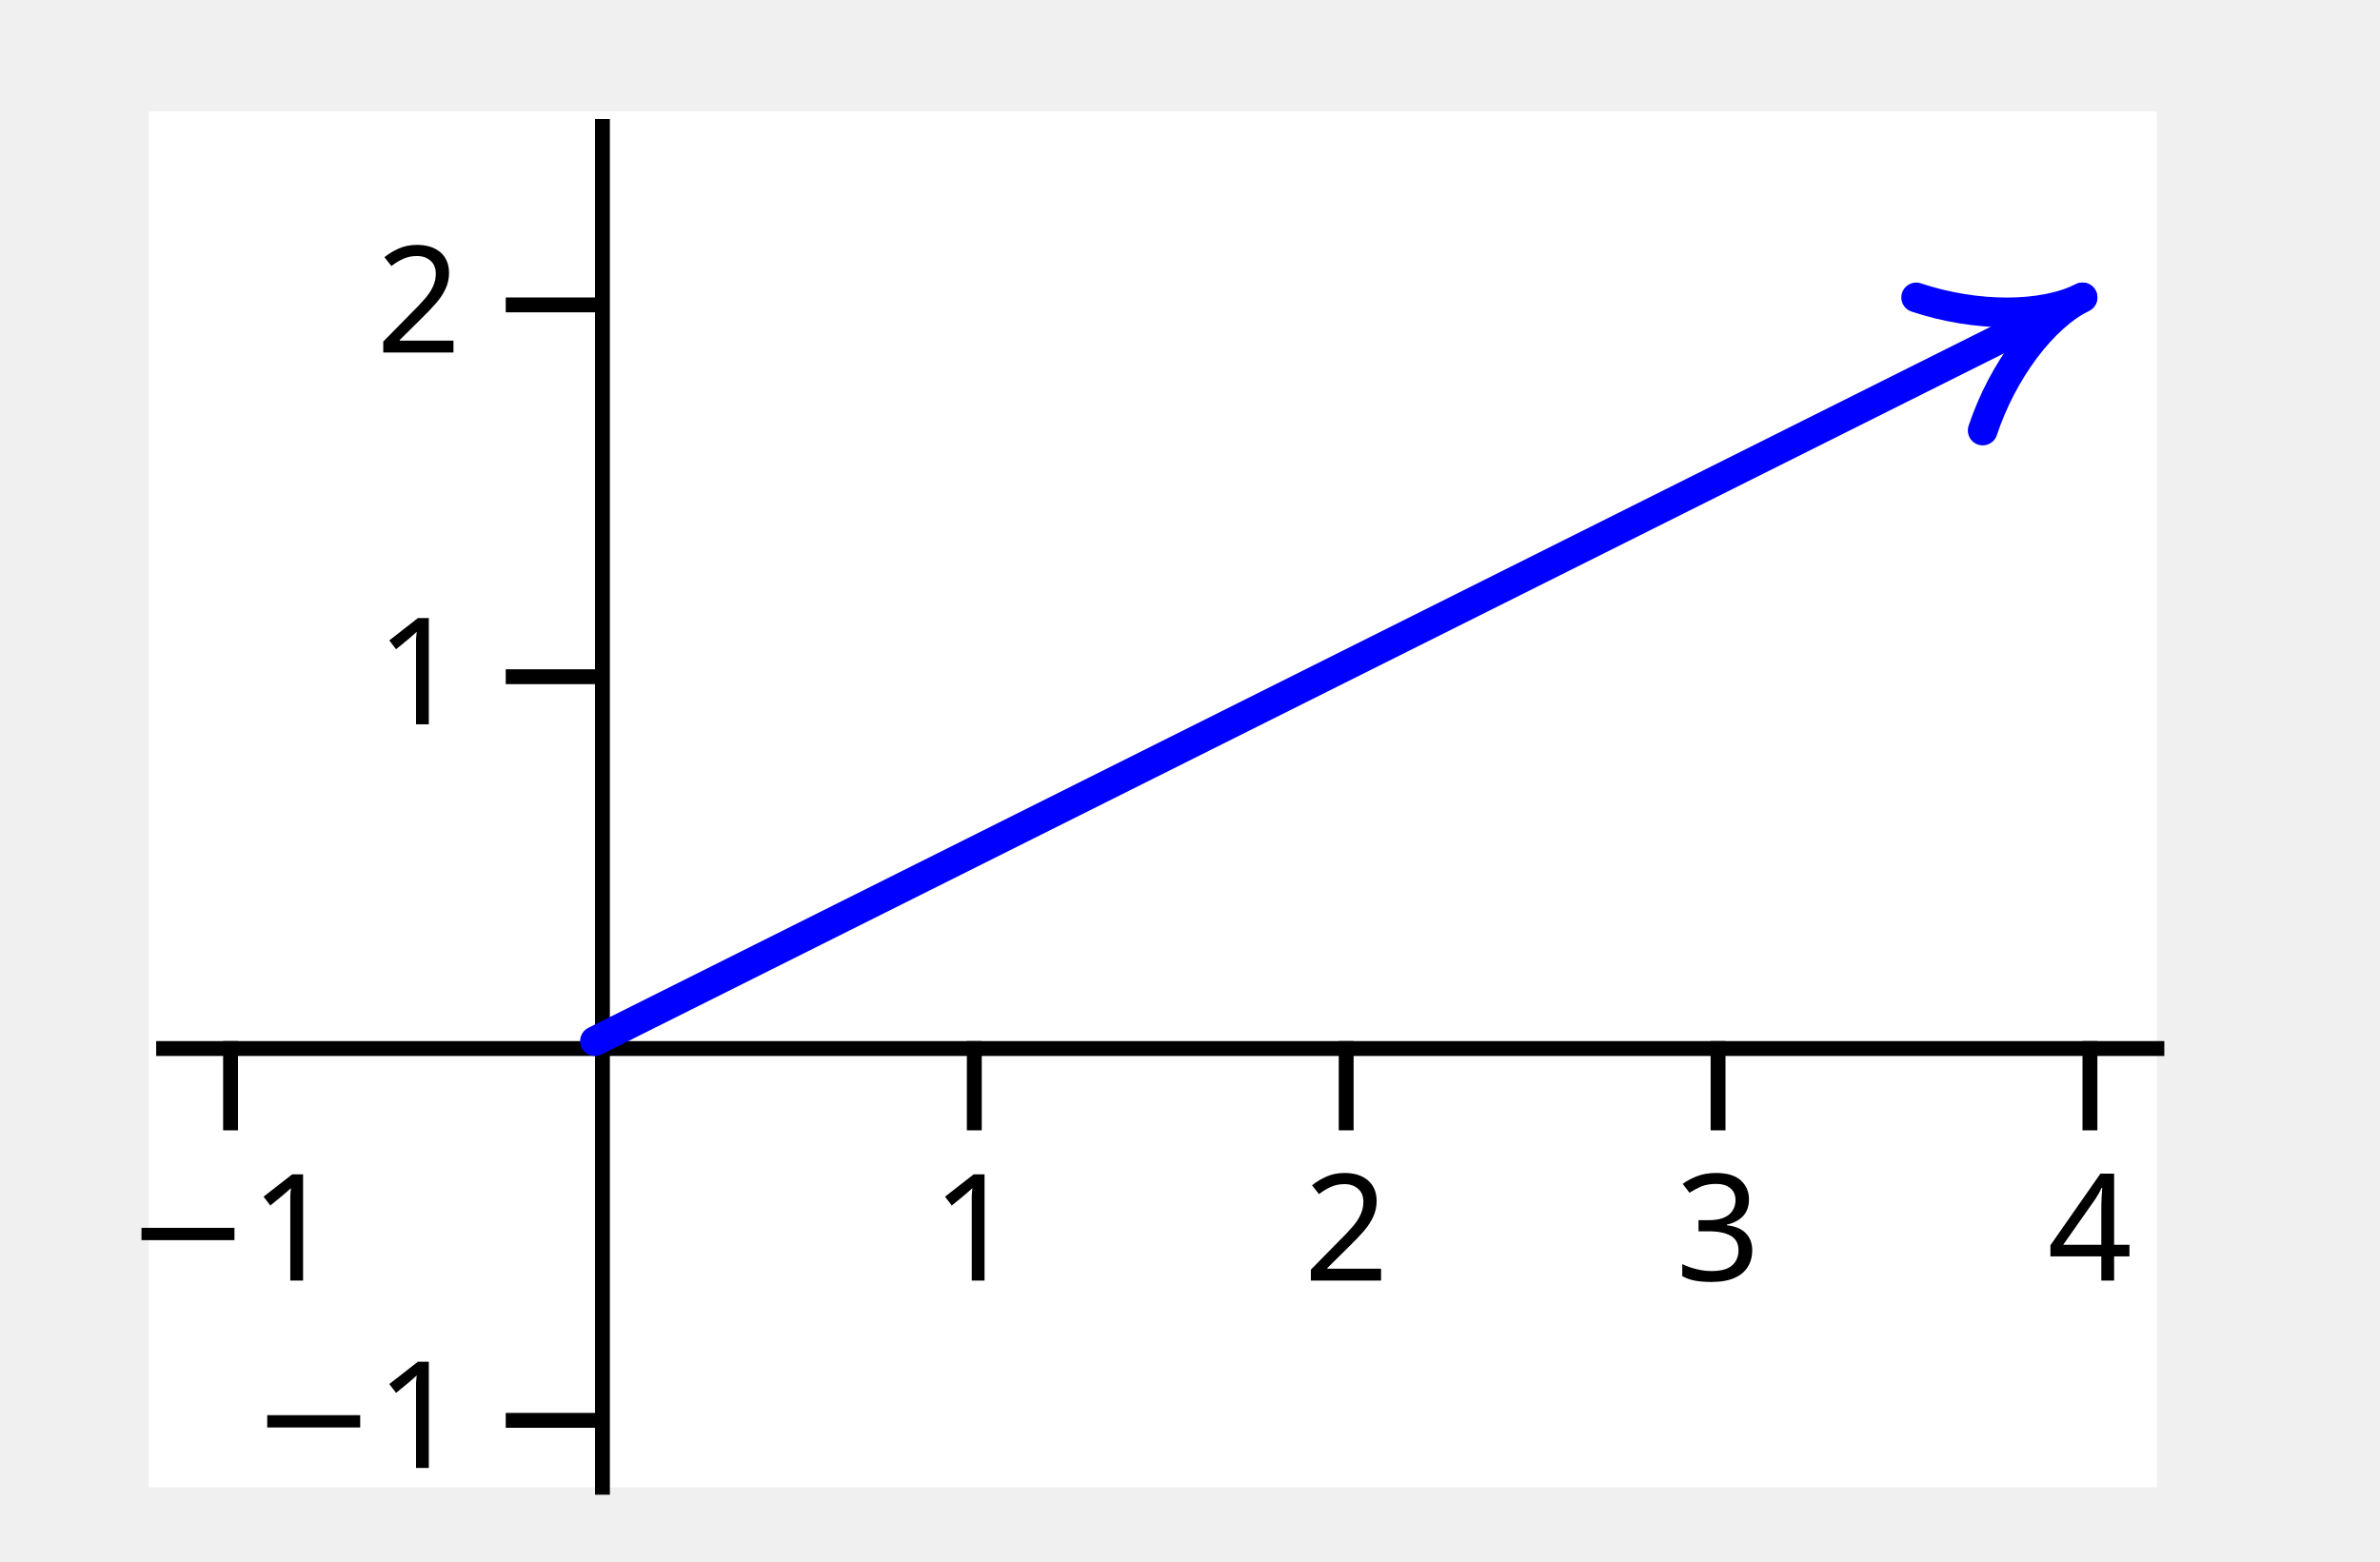
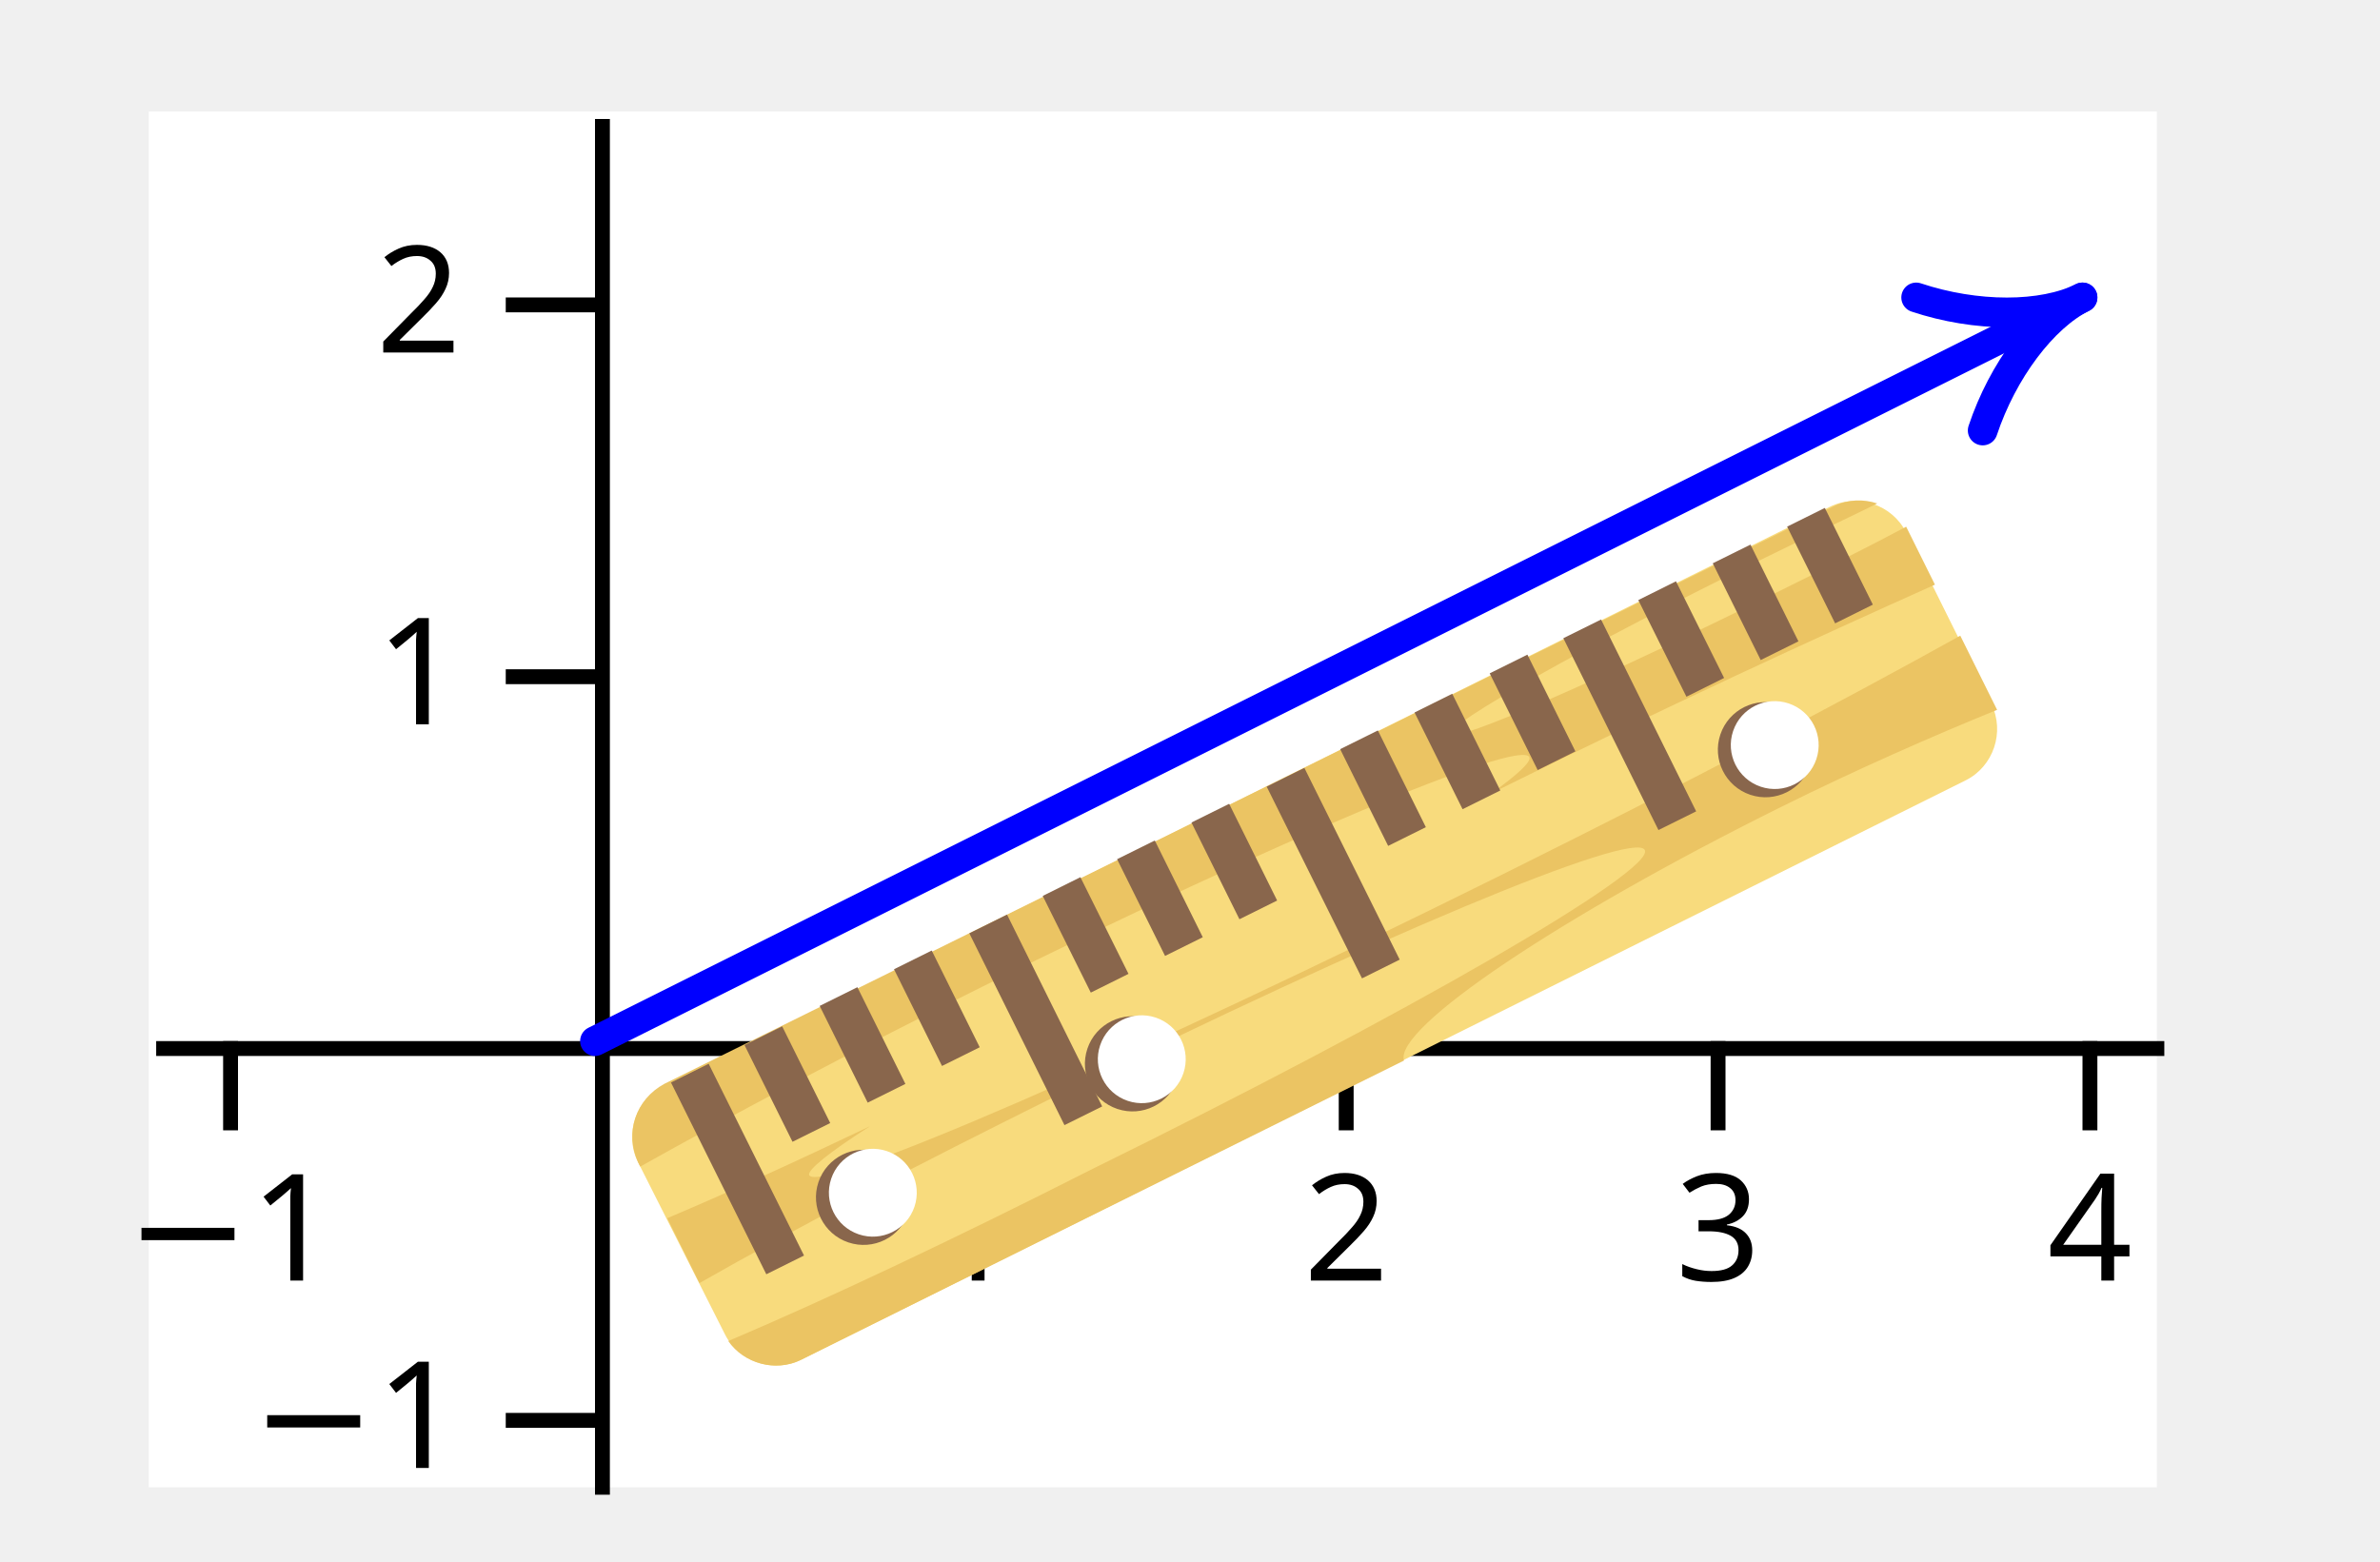
<svg xmlns="http://www.w3.org/2000/svg" width="160" height="105" viewBox="0 0 160 105">
  <rect x="10" y="7.5" width="135" height="92.5" stroke="none" fill="#ffffff" />
  <g transform="translate(40, 0)" fill="none" font-size="10" font-family="sans-serif" text-anchor="end">
    <path class="domain" stroke="currentColor" d="M0.5,100.5V8" />
    <g class="tick" opacity="1" transform="translate(0,95.5)">
      <line stroke="currentColor" x2="-6" />
      <text fill="currentColor" x="-9" dy="0.32em">−1</text>
    </g>
    <g class="tick" opacity="1" transform="translate(0,45.5)">
      <line stroke="currentColor" x2="-6" />
      <text fill="currentColor" x="-9" dy="0.32em">1</text>
    </g>
    <g class="tick" opacity="1" transform="translate(0,20.5)">
      <line stroke="currentColor" x2="-6" />
      <text fill="currentColor" x="-9" dy="0.32em">2</text>
    </g>
  </g>
  <g transform="translate(0, 70)" fill="none" font-size="10" font-family="sans-serif" text-anchor="middle">
    <path class="domain" stroke="currentColor" d="M10.5,0.5H145.5" />
    <g class="tick" opacity="1" transform="translate(15.5,0)">
      <line stroke="currentColor" y2="6" />
      <text fill="currentColor" y="9" dy="0.71em">−1</text>
    </g>
    <g class="tick" opacity="1" transform="translate(65.5,0)">
      <line stroke="currentColor" y2="6" />
      <text fill="currentColor" y="9" dy="0.71em">1</text>
    </g>
    <g class="tick" opacity="1" transform="translate(90.5,0)">
      <line stroke="currentColor" y2="6" />
      <text fill="currentColor" y="9" dy="0.71em">2</text>
    </g>
    <g class="tick" opacity="1" transform="translate(115.5,0)">
      <line stroke="currentColor" y2="6" />
      <text fill="currentColor" y="9" dy="0.71em">3</text>
    </g>
    <g class="tick" opacity="1" transform="translate(140.5,0)">
      <line stroke="currentColor" y2="6" />
      <text fill="currentColor" y="9" dy="0.71em">4</text>
    </g>
  </g>
  <defs>
    <marker id="red-arrow-0000ff" viewBox="0 -3 6 6" refX="5.5" refY="0" markerWidth="6" markerHeight="6" orient="auto" stroke="#0000ff" stroke-linecap="round" stroke-linejoin="round" fill="none">
      <path d="M0.5,-2.5C2.0,-1.0 4.0,0 5.5,0C4.0,0 2.0,1.0 0.5,2.5" />
    </marker>
  </defs>
  <polyline points="40,70 140,20" stroke="#0000ff" stroke-width="2" fill="none" stroke-linecap="round" stroke-linejoin="round" marker-end="url(#red-arrow-0000ff)" />
+   <g transform="translate(32,107) scale(0.75) rotate(-71.4)">
+     <g>
+       <svg viewBox="0 0 64 64" enable-background="new 0 0 64 64">
+         <path d="m8.3.9c1.2-1.2 3.2-1.2 4.4 0l50.3 50.3c1.2 1.2 1.2 3.2 0 4.4l-7.4 7.4c-1.2 1.2-3.2 1.2-4.4 0l-50.3-50.2c-1.2-1.2-1.2-3.2 0-4.4l7.4-7.5" fill="#f8db7d" />
+         <g fill="#ebc463">
+           <path d="m38.3 40.7c-16.1-16.1-28.5-29.8-27.7-30.7.2-.2 1.5.6 3.6 2.3-3.2-3.3-6-6.3-8.3-8.9l-2.8 2.8c4.5 4 10 9.3 15.9 15.2 13.6 13.6 23.9 25.3 23 26.2-.9.9-12.6-9.4-26.2-23.1-5.9-5.8-11.2-11.3-15.2-15.8-.9 1.2-.8 3 .3 4.1l26 26c1.5-1.1 10.2 5.6 19.7 15.1 3.3 3.3 6.3 6.6 8.8 9.5.1-.1.2-.2.3-.3l2.9-2.9c-5.5-5-12.6-11.8-20.3-19.5" />
+           <path d="m8.3.9l-.2.2c4.2 3.8 9.6 8.9 15.3 14.6 12.6 12.6 22.2 23.5 21.4 24.3-.2.2-1.1-.3-2.5-1.3 7.3 7.3 13.7 14.1 18.5 19.3l2.3-2.3c.1-.1.1-.1.2-.2-1.7-1.6-3.5-3.4-5.4-5.3-7.7-7.7-13.7-14.3-13.3-14.7.4-.4 7 5.5 14.7 13.3 1.7 1.7 3.2 3.3 4.7 4.8 0-.8-.3-1.6-.9-2.2l-50.3-50.5c-1.3-1.2-3.2-1.2-4.5 0" />
+         </g>
+         <g fill="#89664c">
+           <path transform="matrix(.7067-.7075.7075.7067-1.502 8.6608)" d="m3.8 5h11.7v2.3h-11.7z" />
+           <path transform="matrix(.7071-.7071.7071.7071-.7598 12.7251)" d="m12 6.1h5.9v2.3h-5.9z" />
+           <path transform="matrix(.7071-.7071.7071.7071-2.0892 15.9357)" d="m15.3 9.4h5.9v2.3h-5.9z" />
+           <path transform="matrix(.7073-.7069.7069.7073-3.4222 19.1385)" d="m18.5 12.6h5.9v2.3h-5.9z" />
+           <path transform="matrix(.7074-.7068.7068.7074-6.825 21.486)" d="m16.7 17.9h11.7v2.3h-11.7z" />
+           <path transform="matrix(.7066-.7076.7076.7066-6.0763 25.5928)" d="m24.9 19h5.9v2.3h-5.9z" />
+           <path transform="matrix(.7074-.7068.7068.7074-7.4127 28.7619)" d="m28.1 22.2h5.9v2.3h-5.9z" />
+           <path transform="matrix(.7073-.7069.7069.7073-8.7418 31.9772)" d="m31.3 25.4h5.9v2.3h-5.9z" />
+           <path transform="matrix(.7067-.7075.7075.7067-12.1421 34.3701)" d="m29.5 30.7h11.7v2.3h-11.7z" />
+           <path transform="matrix(.7073-.7069.7069.7073-11.4018 38.3971)" d="m37.7 31.8h5.9v2.3h-5.9z" />
+           <path transform="matrix(.7069-.7073.7073.7069-12.7279 41.6411)" d="m40.9 35h5.9v2.3h-5.9z" />
+           <path transform="matrix(.7073-.7069.7069.7073-14.0625 44.8164)" d="m44.2 38.3h5.9v2.3h-5.9z" />
+           <path transform="matrix(.7075-.7067.7067.7075-17.4663 47.1476)" d="m42.4 43.5h11.7v2.3h-11.7z" />
+           <path transform="matrix(.7062-.708.708.7062-16.7157 51.3424)" d="m50.6 44.7h5.9v2.3h-5.9z" />
+           <path transform="matrix(.7075-.7067.7067.7075-18.0549 54.4228)" d="m53.8 47.9h5.9v2.3h-5.9z" />
+           <path transform="matrix(.7071-.7071.7071.7071-19.3807 57.6783)" d="m57 51.1h5.9v2.3h-5.9z" />
+           <circle cx="10.4" cy="13.2" r="2.6" />
+         </g>
+         <circle cx="10.8" cy="13.6" r="2.4" fill="#fff" />
+         <circle cx="22" cy="24.8" r="2.6" fill="#89664c" />
+         <circle cx="22.4" cy="25.2" r="2.4" fill="#fff" />
+         <circle cx="49.3" cy="52.1" r="2.6" fill="#89664c" />
+         <circle cx="49.7" cy="52.5" r="2.4" fill="#fff" />
+       </svg>
+     </g>
+   </g>
</svg>
